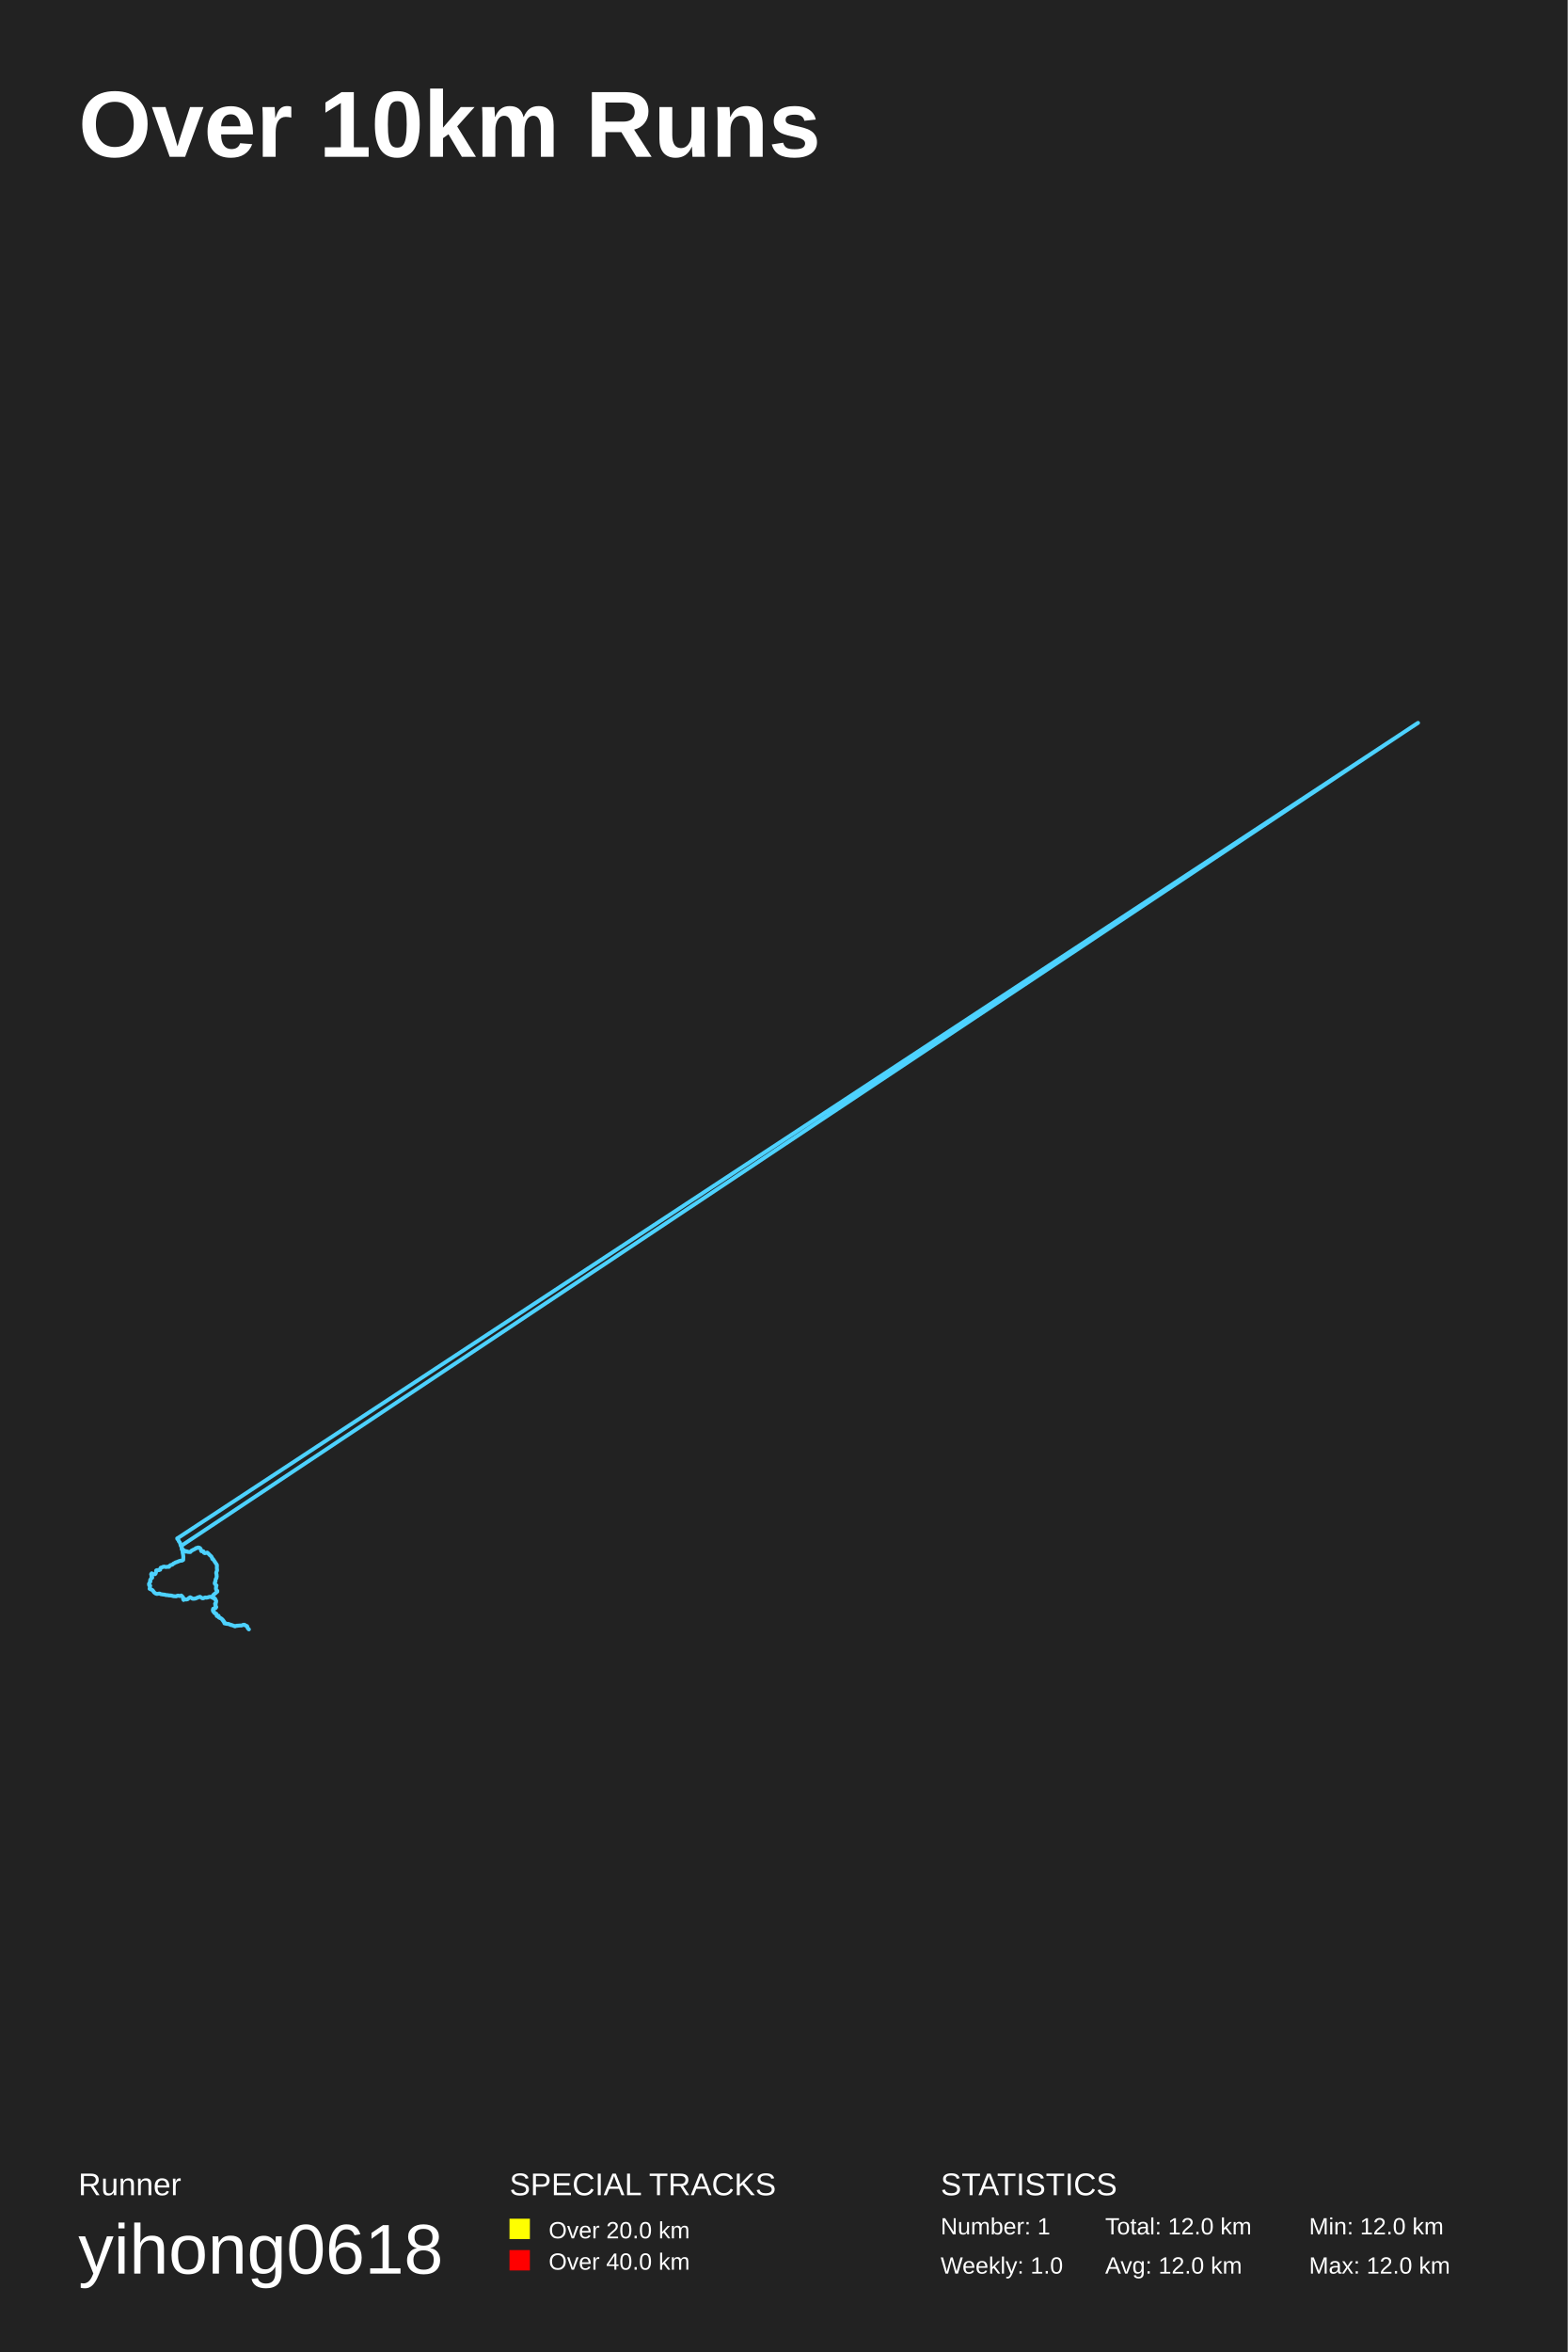
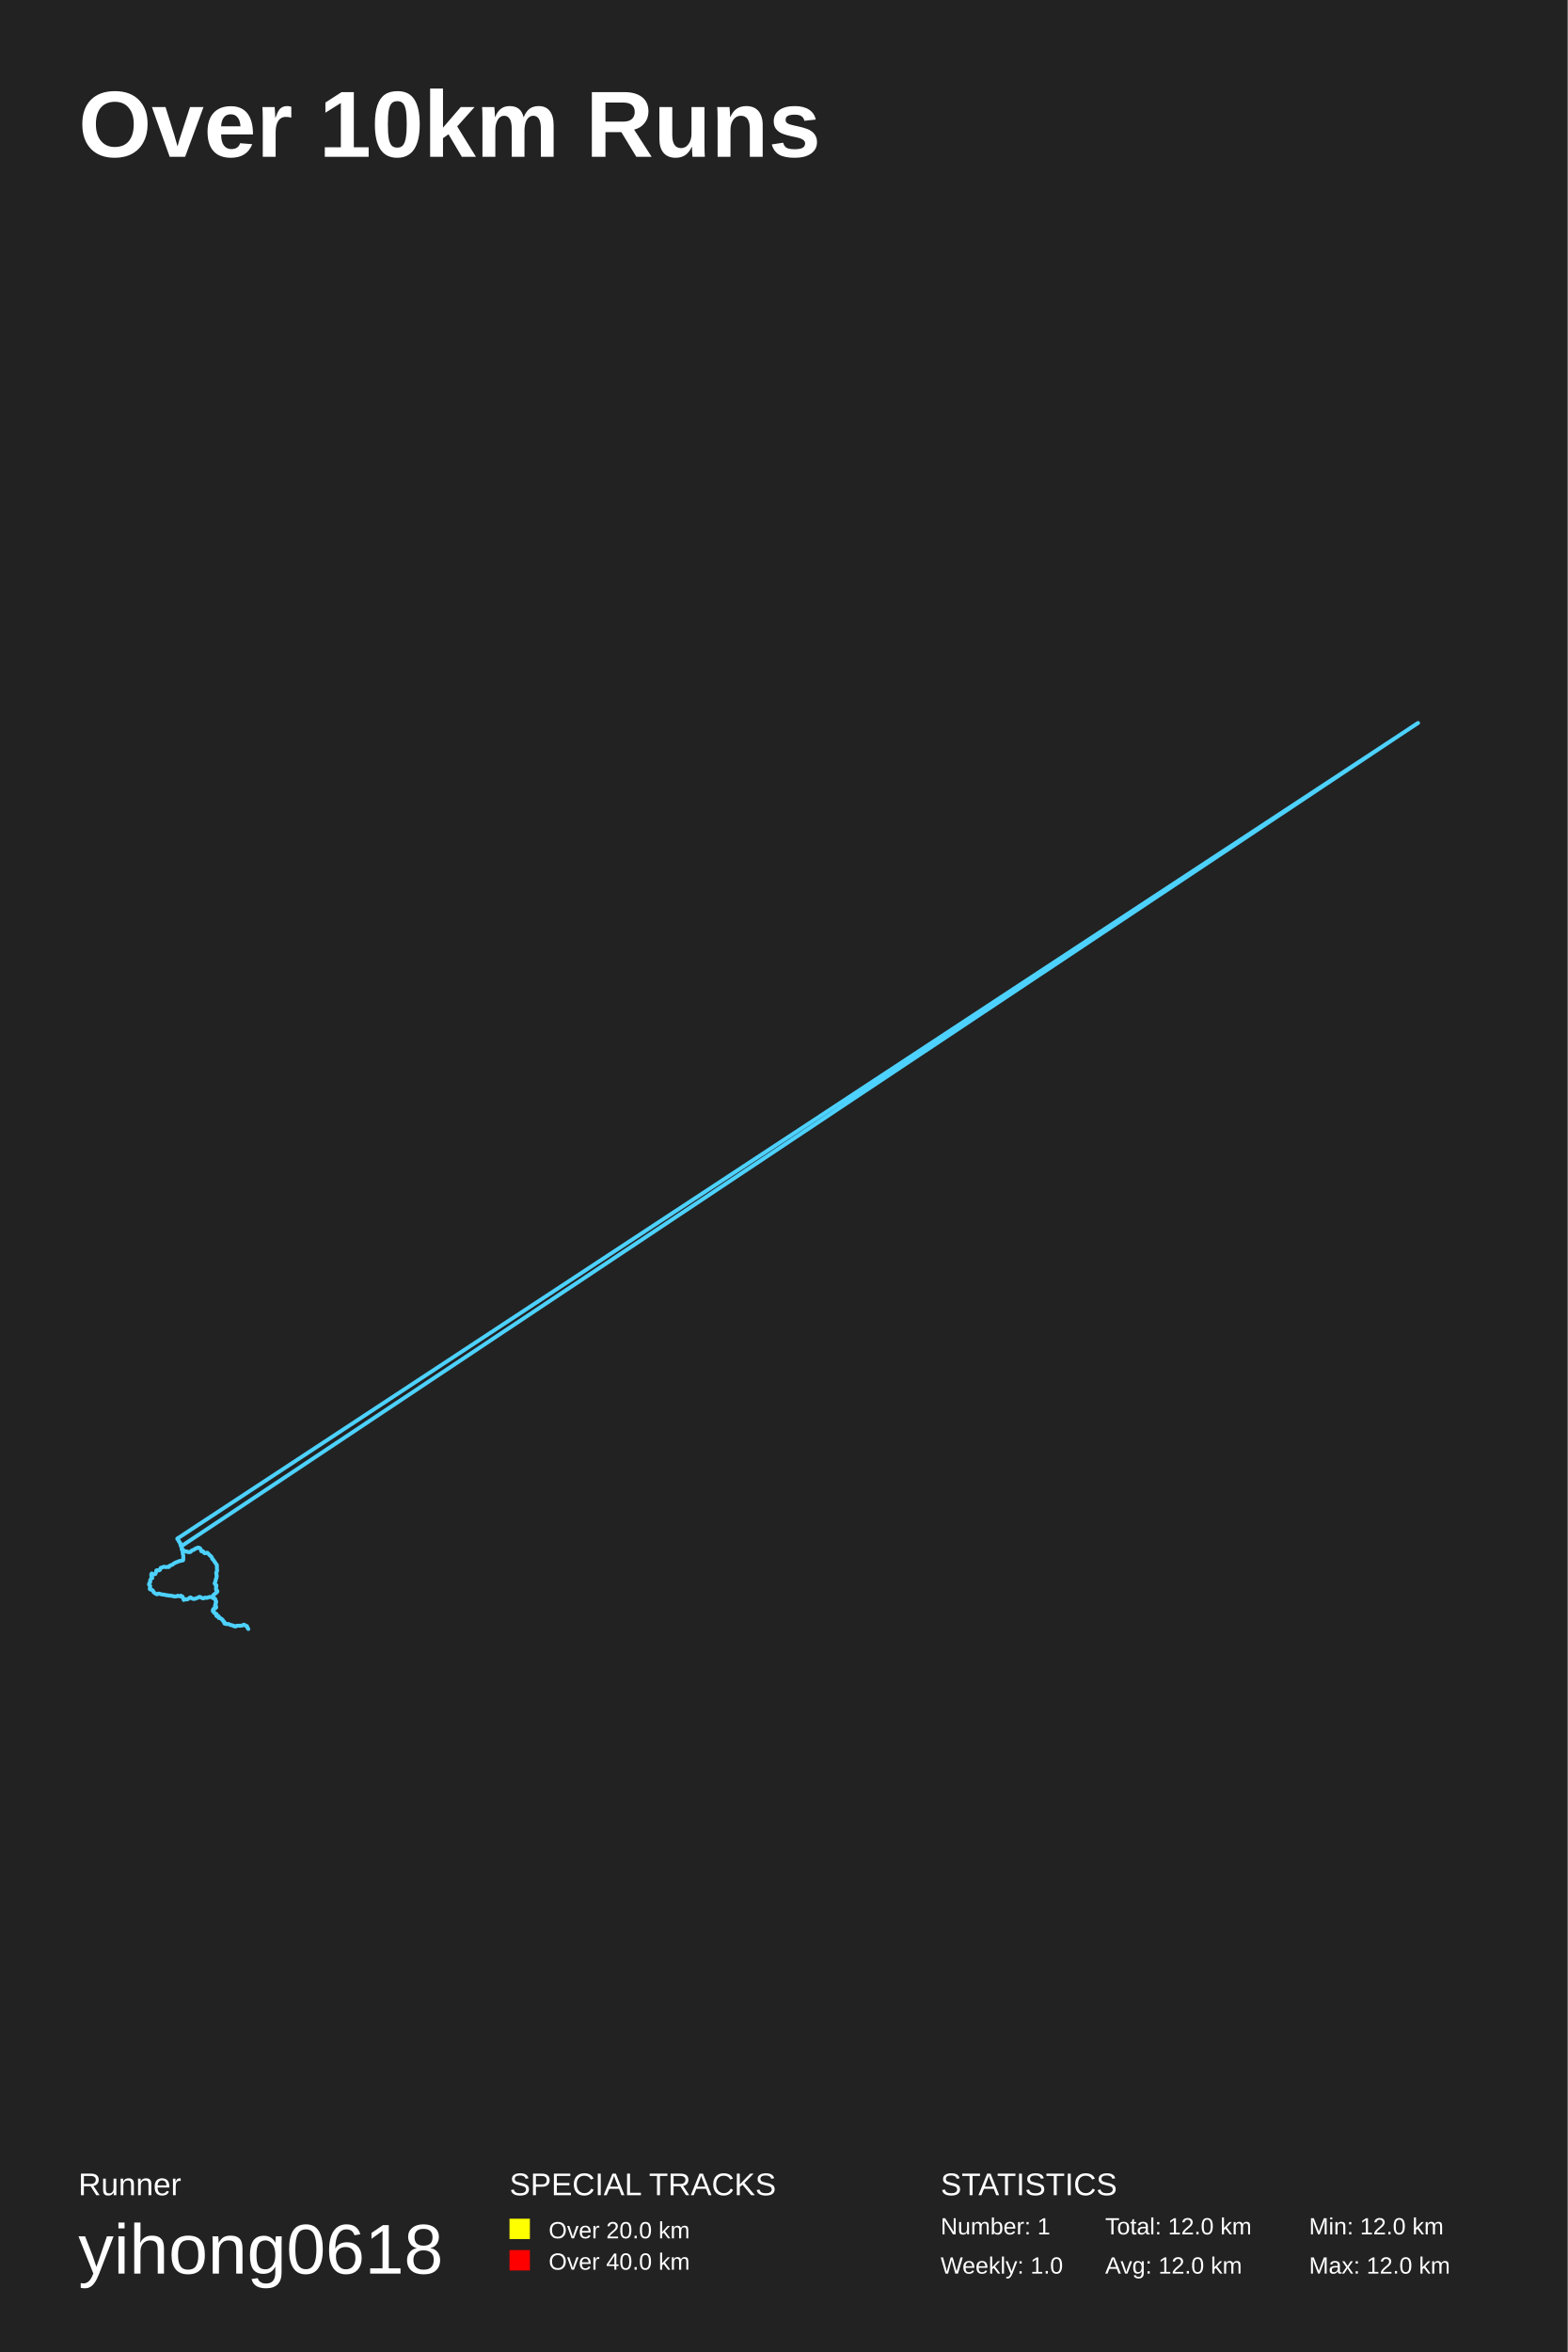
<svg xmlns="http://www.w3.org/2000/svg" baseProfile="full" height="300mm" version="1.1" viewBox="0,0,200,300" width="200mm">
  <defs />
  <rect fill="#222222" height="300" width="200" x="0" y="0" />
  <text fill="#FFFFFF" style="font-size:12px; font-family:Arial; font-weight:bold;" x="10" y="20">Over 10km Runs</text>
  <text fill="#FFFFFF" style="font-size:4px; font-family:Arial" x="10" y="280">Runner</text>
  <text fill="#FFFFFF" style="font-size:9px; font-family:Arial" x="10" y="290">yihong0618</text>
  <text fill="#FFFFFF" style="font-size:4px; font-family:Arial" x="65" y="280">SPECIAL TRACKS</text>
  <rect fill="yellow" height="2.6" width="2.6" x="65" y="283" />
  <text fill="#FFFFFF" style="font-size:3px; font-family:Arial" x="70" y="285.5">Over 20.0 km</text>
  <rect fill="red" height="2.6" width="2.6" x="65" y="287" />
  <text fill="#FFFFFF" style="font-size:3px; font-family:Arial" x="70" y="289.5">Over 40.0 km</text>
  <text fill="#FFFFFF" style="font-size:4px; font-family:Arial" x="120" y="280">STATISTICS</text>
  <text fill="#FFFFFF" style="font-size:3px; font-family:Arial" x="120" y="285">Number: 1</text>
  <text fill="#FFFFFF" style="font-size:3px; font-family:Arial" x="120" y="290">Weekly: 1.0</text>
  <text fill="#FFFFFF" style="font-size:3px; font-family:Arial" x="141" y="285">Total: 12.0 km</text>
  <text fill="#FFFFFF" style="font-size:3px; font-family:Arial" x="141" y="290">Avg: 12.0 km</text>
  <text fill="#FFFFFF" style="font-size:3px; font-family:Arial" x="167" y="285">Min: 12.0 km</text>
  <text fill="#FFFFFF" style="font-size:3px; font-family:Arial" x="167" y="290">Max: 12.0 km</text>
-   <polyline fill="none" opacity="1" points="30.255,207.354 30.117,207.385 29.989,207.438 29.87,207.401 29.709,207.333 29.604,207.296 29.457,207.275 29.343,207.206 29.196,207.164 29.058,207.117 28.939,207.127 28.664,207.059 28.64,207.064 28.573,206.885 28.526,206.832 28.421,206.685 28.359,206.6 28.26,206.469 28.207,206.432 28.093,206.395 27.989,206.348 27.875,206.269 27.875,206.174 27.785,206.111 27.656,206.121 27.618,205.958 27.595,205.831 27.471,205.81 27.357,205.742 27.295,205.626 27.195,205.537 27.153,205.384 27.195,205.199 27.371,205.157 27.519,205.089 27.561,204.931 27.476,204.852 27.471,204.715 27.443,204.552 27.538,204.436 27.566,204.283 27.533,204.162 27.495,204.02 27.39,203.898 27.253,203.809 27.229,203.835 27.257,203.83 27.229,203.84 27.224,203.84 27.224,203.84 27.21,203.846 27.214,203.851 27.214,203.846 27.129,203.725 27.138,203.603 27.167,203.498 27.248,203.408 27.338,203.345 27.405,203.272 27.523,203.187 27.637,203.077 27.718,203.013 27.718,202.908 27.623,202.824 27.566,202.718 27.542,202.582 27.566,202.471 27.571,202.366 27.618,202.223 27.504,202.139 27.481,202.086 27.395,201.986 27.419,201.802 27.49,201.723 27.49,201.586 27.514,201.428 27.609,201.296 27.628,201.159 27.656,201.049 27.628,200.933 27.633,200.812 27.595,200.722 27.585,200.59 27.652,200.417 27.694,200.301 27.685,200.174 27.666,200.048 27.666,199.9 27.675,199.726 27.671,199.605 27.172,198.857 27.086,198.841 27.062,198.741 27.034,198.662 27.005,198.625 26.982,198.546 26.925,198.499 26.858,198.431 26.787,198.367 26.739,198.341 26.682,198.257 26.573,198.167 26.502,198.072 26.431,198.035 26.331,198.067 26.226,198.083 26.127,198.104 26.022,198.057 25.989,197.956 25.946,197.872 25.851,197.846 25.732,197.867 25.708,197.814 25.713,197.793 25.713,197.809 25.694,197.841 25.68,197.83 25.67,197.825 25.675,197.841 25.68,197.819 25.699,197.798 25.694,197.798 25.628,197.693 25.618,197.619 25.571,197.524 25.547,197.498 25.499,197.461 25.433,197.414 25.347,197.424 25.29,197.382 25.267,197.398 25.233,197.393 25.143,197.43 25.077,197.477 25.015,197.461 24.958,197.509 24.877,197.556 24.82,197.609 24.768,197.625 24.711,197.661 24.658,197.667 24.559,197.735 24.459,197.767 24.369,197.862 24.288,197.956 24.179,197.962 24.112,197.951 24.008,197.946 23.941,197.946 23.965,197.92 23.993,197.935 23.96,197.93 23.913,197.925 23.851,197.872 23.794,197.867 23.708,197.909 23.656,197.835 23.556,197.883 23.485,197.788 23.423,197.714 23.357,197.677 23.347,197.672 23.319,197.625 23.252,197.556 23.19,197.588 23.195,197.572 23.181,197.54 23.181,197.456 23.195,197.377 23.162,197.319 23.114,197.245 23.091,197.187 23.048,197.124 23.024,197.019 23.005,196.924 22.958,196.766 22.886,196.682 22.834,196.624 22.806,196.566 22.768,196.455 22.692,196.366 22.677,196.287 22.644,196.276 22.625,196.292 22.649,196.292 22.63,196.281 22.644,196.281 22.644,196.276 22.682,196.26 22.696,196.207 22.692,196.239 22.606,196.218 22.625,196.234 22.62,196.244 22.625,196.234 22.625,196.229 22.63,196.223 22.635,196.218 22.639,196.213 180.91,92.204 180.815,92.262 180.815,92.262 180.815,92.262 180.724,92.32 180.629,92.378 23.105,197.187 23.152,197.303 23.186,197.403 23.176,197.519 23.195,197.64 23.257,197.73 23.295,197.83 23.3,197.988 23.319,198.114 23.357,198.309 23.376,198.452 23.39,198.578 23.38,198.752 23.38,198.878 23.371,198.968 23.219,199.057 23.048,199.068 22.92,199.1 22.796,199.142 22.644,199.21 22.516,199.258 22.387,199.294 22.297,199.363 22.178,199.41 22.093,199.463 22.05,199.521 22.06,199.51 22.022,199.542 21.955,199.584 21.87,199.605 21.756,199.632 21.665,199.7 21.613,199.748 21.57,199.842 21.466,199.858 21.385,199.832 21.252,199.863 21.147,199.874 21.052,199.853 20.953,199.821 20.843,199.848 20.772,199.863 20.701,199.911 20.611,199.937 20.506,199.963 20.459,200.048 20.421,200.143 20.44,200.216 20.368,200.237 20.33,200.264 20.273,200.269 20.169,200.285 20.078,200.264 19.955,200.29 19.917,200.327 19.936,200.385 19.926,200.48 19.907,200.511 19.893,200.559 19.879,200.622 19.86,200.706 19.77,200.791 19.656,200.775 19.589,200.801 19.494,200.859 19.432,200.848 19.394,200.791 19.371,200.801 19.342,200.748 19.314,200.738 19.356,200.68 19.375,200.685 19.328,200.727 19.28,200.796 19.328,200.938 19.328,201.112 19.423,201.233 19.342,201.312 19.233,201.412 19.147,201.57 19.19,201.718 19.086,201.87 19.005,202.039 19.038,202.218 19.162,202.265 19.124,202.355 19.128,202.471 19.086,202.65 19.195,202.703 19.318,202.761 19.461,202.829 19.57,202.977 19.665,203.114 19.836,203.24 20.012,203.308 20.15,203.287 20.349,203.256 20.511,203.335 20.701,203.366 20.891,203.393 21.01,203.398 21.157,203.451 21.276,203.456 21.423,203.466 21.547,203.498 21.713,203.503 21.86,203.519 21.988,203.551 22.14,203.593 22.297,203.603 22.478,203.614 22.635,203.535 22.753,203.524 22.901,203.577 23.034,203.545 23.129,203.514 23.233,203.609 23.361,203.756 23.357,203.935 23.423,204.077 23.523,203.972 23.742,204.02 23.936,203.983 24.093,203.84 24.259,203.735 24.416,203.814 24.559,203.914 24.791,203.914 24.925,203.893 25.081,203.835 25.238,203.756 25.395,203.709 25.509,203.672 25.656,203.756 25.784,203.851 25.917,203.867 26.036,203.814 26.188,203.761 26.359,203.782 26.507,203.751 26.654,203.703 26.749,203.677 26.901,203.682 27.043,203.751 27.191,203.788 27.291,203.809 27.428,203.904 27.481,204.062 27.58,204.199 27.561,204.362 27.519,204.515 27.5,204.694 27.519,204.852 27.59,204.989 27.495,205.12 27.343,205.157 27.234,205.31 27.2,205.458 27.319,205.61 27.405,205.768 27.59,205.826 27.652,205.963 27.685,206.095 27.884,206.095 27.918,206.258 28.055,206.342 28.245,206.453 28.369,206.564 28.478,206.685 28.578,206.838 28.673,206.969 28.816,207.106 29.015,207.117 29.186,207.148 29.343,207.217 29.533,207.264 29.676,207.322 29.842,207.369 29.984,207.443 30.146,207.38 30.298,207.369 30.483,207.343 30.659,207.333 30.797,207.338 30.935,207.285 31.063,207.238 31.201,207.243 31.31,207.343 31.452,207.375 31.547,207.454 31.566,207.585 31.642,207.717 31.752,207.828" stroke="#4DD2FF" stroke-dasharray="none" stroke-linecap="round" stroke-linejoin="round" stroke-width="0.5" />
+   <polyline fill="none" opacity="1" points="30.208,207.369 30.084,207.433 29.956,207.449 29.842,207.375 29.676,207.338 29.581,207.29 29.414,207.28 29.305,207.206 29.167,207.159 29.02,207.132 28.906,207.159 28.64,207.085 28.635,207.022 28.569,206.88 28.497,206.827 28.426,206.658 28.321,206.59 28.241,206.474 28.174,206.437 28.07,206.39 27.918,206.374 27.832,206.258 27.884,206.148 27.751,206.137 27.609,206.116 27.623,205.926 27.552,205.842 27.438,205.816 27.333,205.721 27.262,205.61 27.157,205.51 27.153,205.357 27.257,205.194 27.409,205.178 27.547,205.052 27.547,204.915 27.428,204.82 27.471,204.688 27.49,204.53 27.542,204.394 27.58,204.262 27.485,204.151 27.471,203.993 27.367,203.888 27.219,203.84 27.224,203.851 27.248,203.851 27.214,203.856 27.229,203.856 27.219,203.856 27.21,203.861 27.214,203.867 27.214,203.861 27.134,203.693 27.157,203.593 27.195,203.488 27.267,203.408 27.338,203.351 27.443,203.272 27.557,203.182 27.671,203.077 27.728,202.992 27.709,202.898 27.585,202.819 27.552,202.692 27.552,202.566 27.58,202.466 27.571,202.334 27.609,202.213 27.485,202.144 27.462,202.076 27.381,201.976 27.443,201.791 27.504,201.702 27.504,201.554 27.542,201.407 27.609,201.286 27.618,201.138 27.656,201.012 27.618,200.906 27.618,200.796 27.595,200.701 27.59,200.559 27.68,200.422 27.699,200.29 27.671,200.164 27.675,200.016 27.661,199.869 27.68,199.653 27.656,199.611 27.153,198.878 27.077,198.836 27.043,198.736 27.029,198.652 27.001,198.625 26.967,198.546 26.906,198.499 26.844,198.446 26.763,198.399 26.725,198.33 26.663,198.262 26.545,198.162 26.473,198.062 26.407,198.051 26.293,198.083 26.203,198.104 26.093,198.109 26.017,198.051 25.974,197.946 25.922,197.877 25.808,197.856 25.713,197.872 25.699,197.83 25.732,197.819 25.713,197.835 25.685,197.841 25.68,197.825 25.685,197.835 25.67,197.846 25.675,197.835 25.699,197.809 25.694,197.798 25.623,197.672 25.609,197.609 25.566,197.53 25.537,197.509 25.471,197.472 25.409,197.419 25.333,197.43 25.286,197.398 25.252,197.393 25.195,197.424 25.119,197.461 25.067,197.498 24.982,197.493 24.944,197.535 24.848,197.572 24.801,197.64 24.753,197.646 24.682,197.688 24.62,197.714 24.521,197.751 24.426,197.798 24.354,197.904 24.255,197.972 24.145,197.972 24.079,197.972 23.989,197.967 23.951,197.956 23.965,197.935 23.965,197.956 23.946,197.962 23.903,197.935 23.827,197.883 23.775,197.909 23.699,197.893 23.618,197.862 23.537,197.872 23.456,197.777 23.395,197.73 23.357,197.693 23.342,197.688 23.295,197.619 23.224,197.572 23.195,197.588 23.209,197.577 23.171,197.535 23.195,197.44 23.2,197.377 23.133,197.319 23.114,197.256 23.086,197.187 23.048,197.114 23.01,197.003 23.01,196.829 22.924,196.766 22.886,196.661 22.815,196.613 22.806,196.539 22.749,196.445 22.682,196.36 22.668,196.297 22.63,196.297 22.625,196.308 22.644,196.313 22.635,196.302 22.644,196.308 22.644,196.297 22.687,196.25 22.692,196.223 22.663,196.255 22.639,196.239 22.625,196.244 22.62,196.255 22.625,196.244 22.625,196.244 22.63,196.239 22.63,196.239 22.644,196.234 180.91,92.22 180.815,92.278 180.815,92.278 180.815,92.278 180.819,92.273 180.629,92.394 23.119,197.235 23.181,197.335 23.181,197.445 23.19,197.561 23.205,197.677 23.271,197.777 23.314,197.893 23.304,198.041 23.328,198.209 23.366,198.367 23.38,198.504 23.385,198.636 23.38,198.81 23.38,198.92 23.347,199.021 23.171,199.057 23.019,199.1 22.891,199.11 22.749,199.173 22.597,199.231 22.468,199.284 22.373,199.321 22.264,199.379 22.15,199.442 22.098,199.495 22.05,199.537 22.05,199.532 22.003,199.568 21.931,199.611 21.832,199.626 21.737,199.663 21.637,199.721 21.608,199.774 21.547,199.874 21.428,199.869 21.347,199.848 21.223,199.884 21.114,199.89 21.024,199.853 20.919,199.837 20.824,199.879 20.763,199.884 20.687,199.942 20.582,199.953 20.492,199.995 20.444,200.085 20.43,200.185 20.402,200.243 20.359,200.258 20.321,200.295 20.245,200.301 20.135,200.29 20.04,200.28 19.936,200.322 19.922,200.353 19.936,200.432 19.926,200.501 19.898,200.553 19.879,200.596 19.865,200.654 19.831,200.748 19.732,200.791 19.641,200.812 19.575,200.827 19.485,200.885 19.428,200.854 19.375,200.812 19.366,200.806 19.318,200.764 19.356,200.738 19.371,200.696 19.356,200.727 19.318,200.748 19.304,200.854 19.304,201.012 19.356,201.165 19.428,201.286 19.314,201.338 19.2,201.465 19.147,201.644 19.171,201.786 19.052,201.944 19.005,202.097 19.086,202.213 19.162,202.308 19.152,202.408 19.119,202.518 19.109,202.687 19.223,202.755 19.371,202.792 19.504,202.876 19.575,203.045 19.703,203.177 19.879,203.287 20.055,203.356 20.193,203.266 20.383,203.293 20.563,203.351 20.748,203.387 20.957,203.408 21.043,203.414 21.166,203.472 21.309,203.477 21.442,203.488 21.604,203.53 21.746,203.519 21.908,203.551 22.026,203.572 22.193,203.619 22.354,203.63 22.54,203.609 22.673,203.535 22.787,203.572 22.953,203.614 23.062,203.53 23.143,203.572 23.281,203.646 23.333,203.83 23.409,203.951 23.442,204.077 23.599,203.962 23.78,204.02 23.984,203.962 24.141,203.83 24.316,203.751 24.464,203.861 24.611,203.93 24.844,203.941 24.967,203.888 25.134,203.825 25.29,203.772 25.433,203.682 25.547,203.703 25.713,203.798 25.818,203.851 25.965,203.872 26.065,203.804 26.231,203.777 26.402,203.814 26.554,203.756 26.673,203.714 26.782,203.688 26.948,203.719 27.105,203.782 27.186,203.809 27.338,203.846 27.457,203.962 27.485,204.13 27.58,204.257 27.566,204.43 27.504,204.599 27.476,204.757 27.566,204.889 27.58,205.036 27.457,205.152 27.314,205.194 27.229,205.352 27.234,205.521 27.333,205.658 27.466,205.8 27.642,205.879 27.637,206.016 27.737,206.111 27.894,206.153 27.96,206.3 28.136,206.411 28.293,206.511 28.407,206.611 28.488,206.774 28.616,206.885 28.697,207.048 28.877,207.138 29.053,207.138 29.229,207.18 29.395,207.254 29.571,207.301 29.718,207.343 29.88,207.433 30.037,207.464 30.193,207.385 30.35,207.359 30.526,207.359 30.711,207.364 30.835,207.343 30.987,207.29 31.106,207.227 31.234,207.28 31.353,207.38 31.486,207.396 31.552,207.512 31.581,207.643 31.68,207.78" stroke="#4DD2FF" stroke-dasharray="none" stroke-linecap="round" stroke-linejoin="round" stroke-width="0.5" />
</svg>
